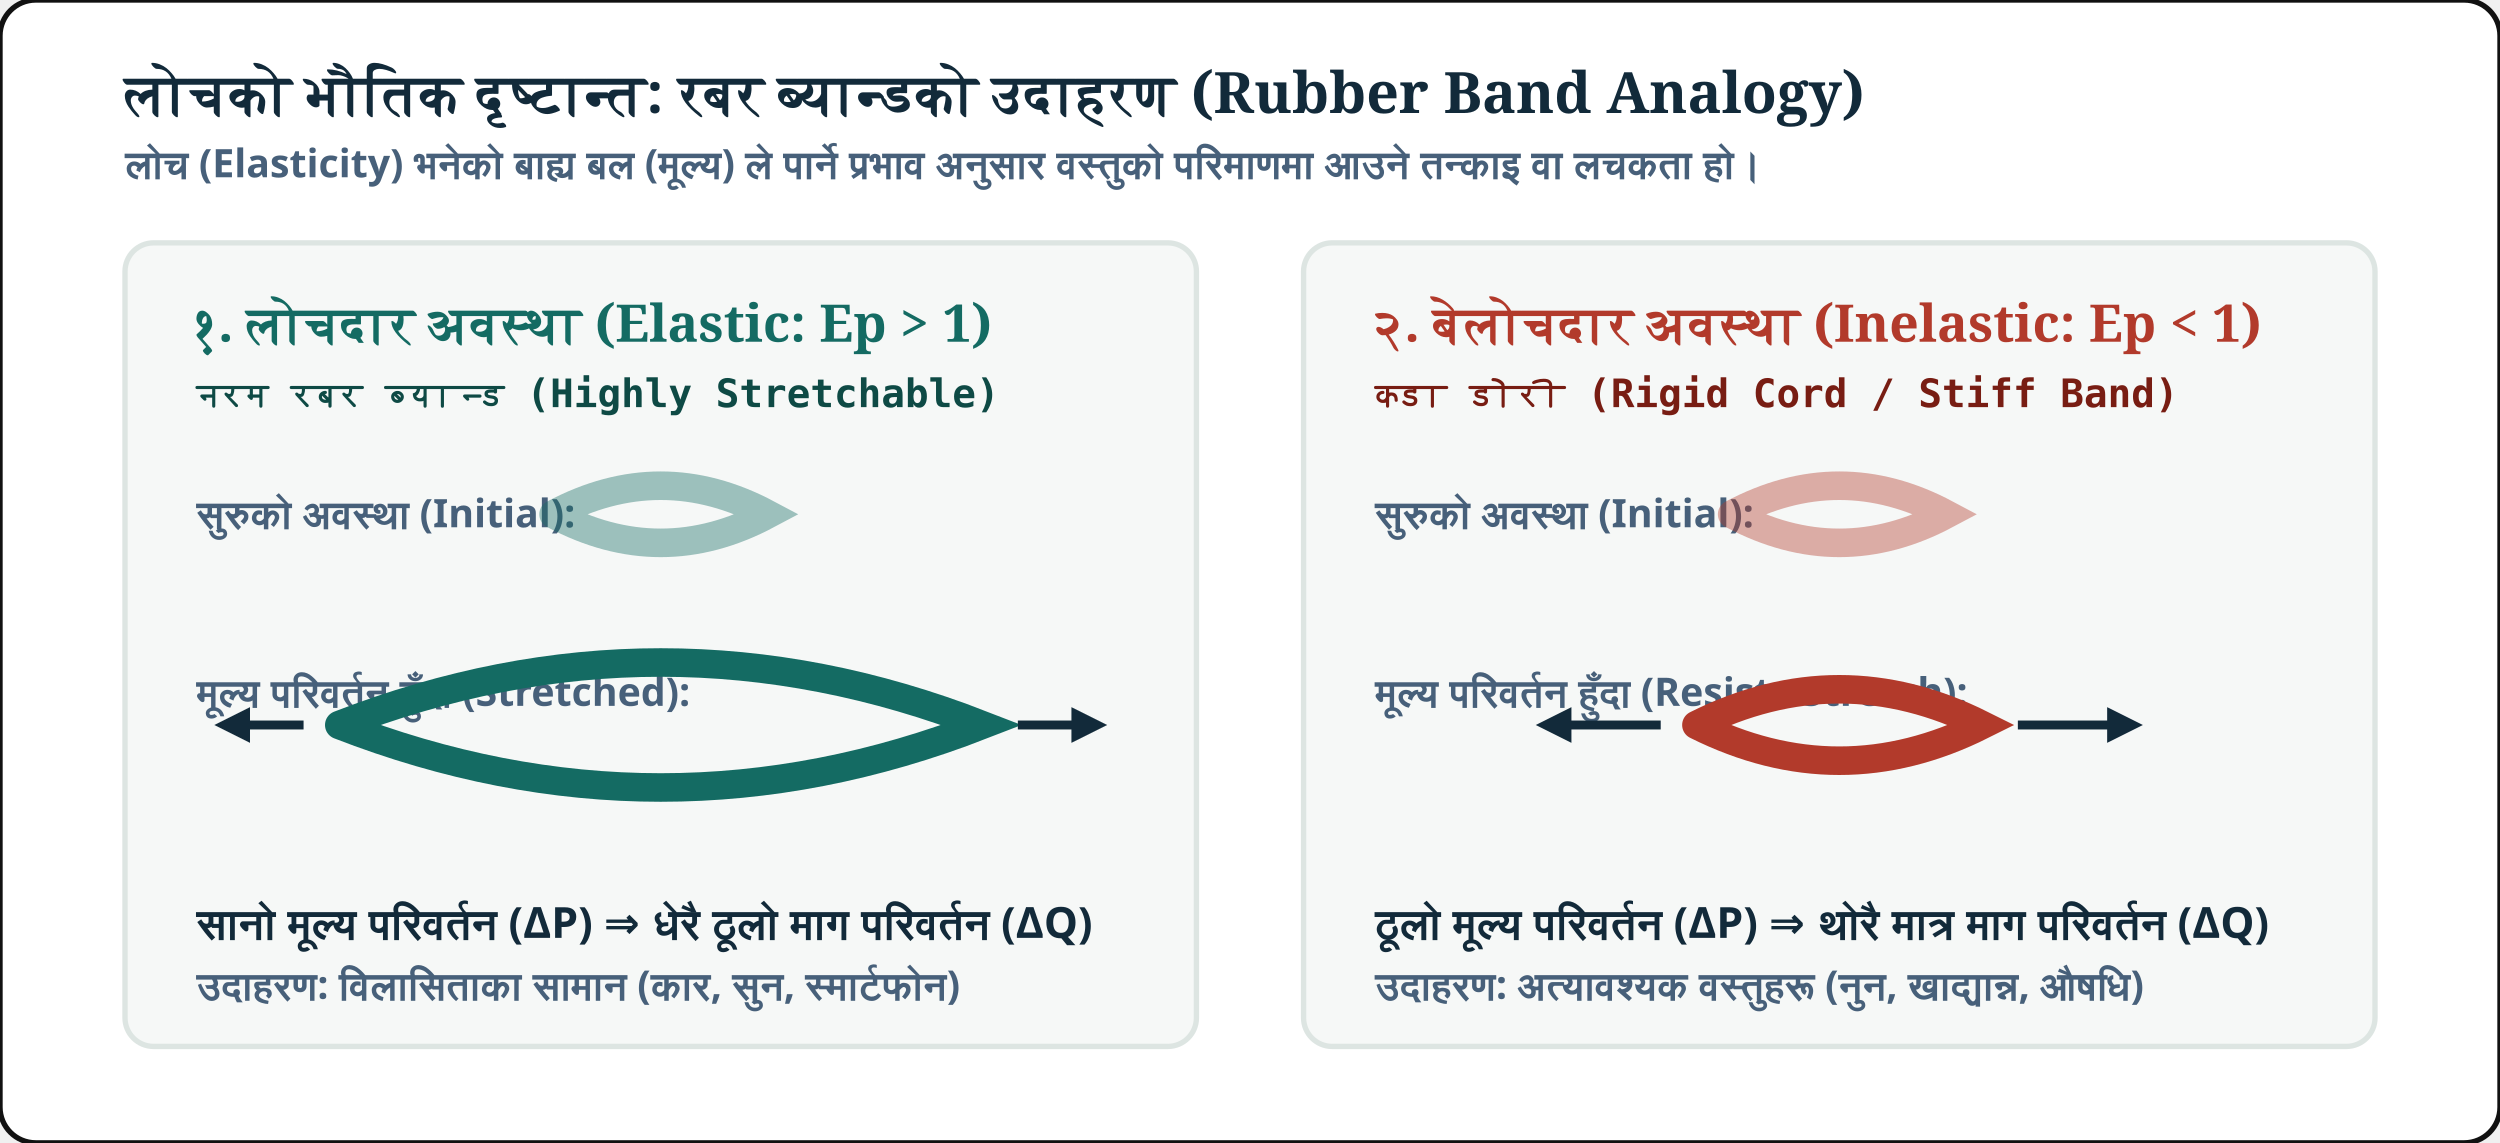
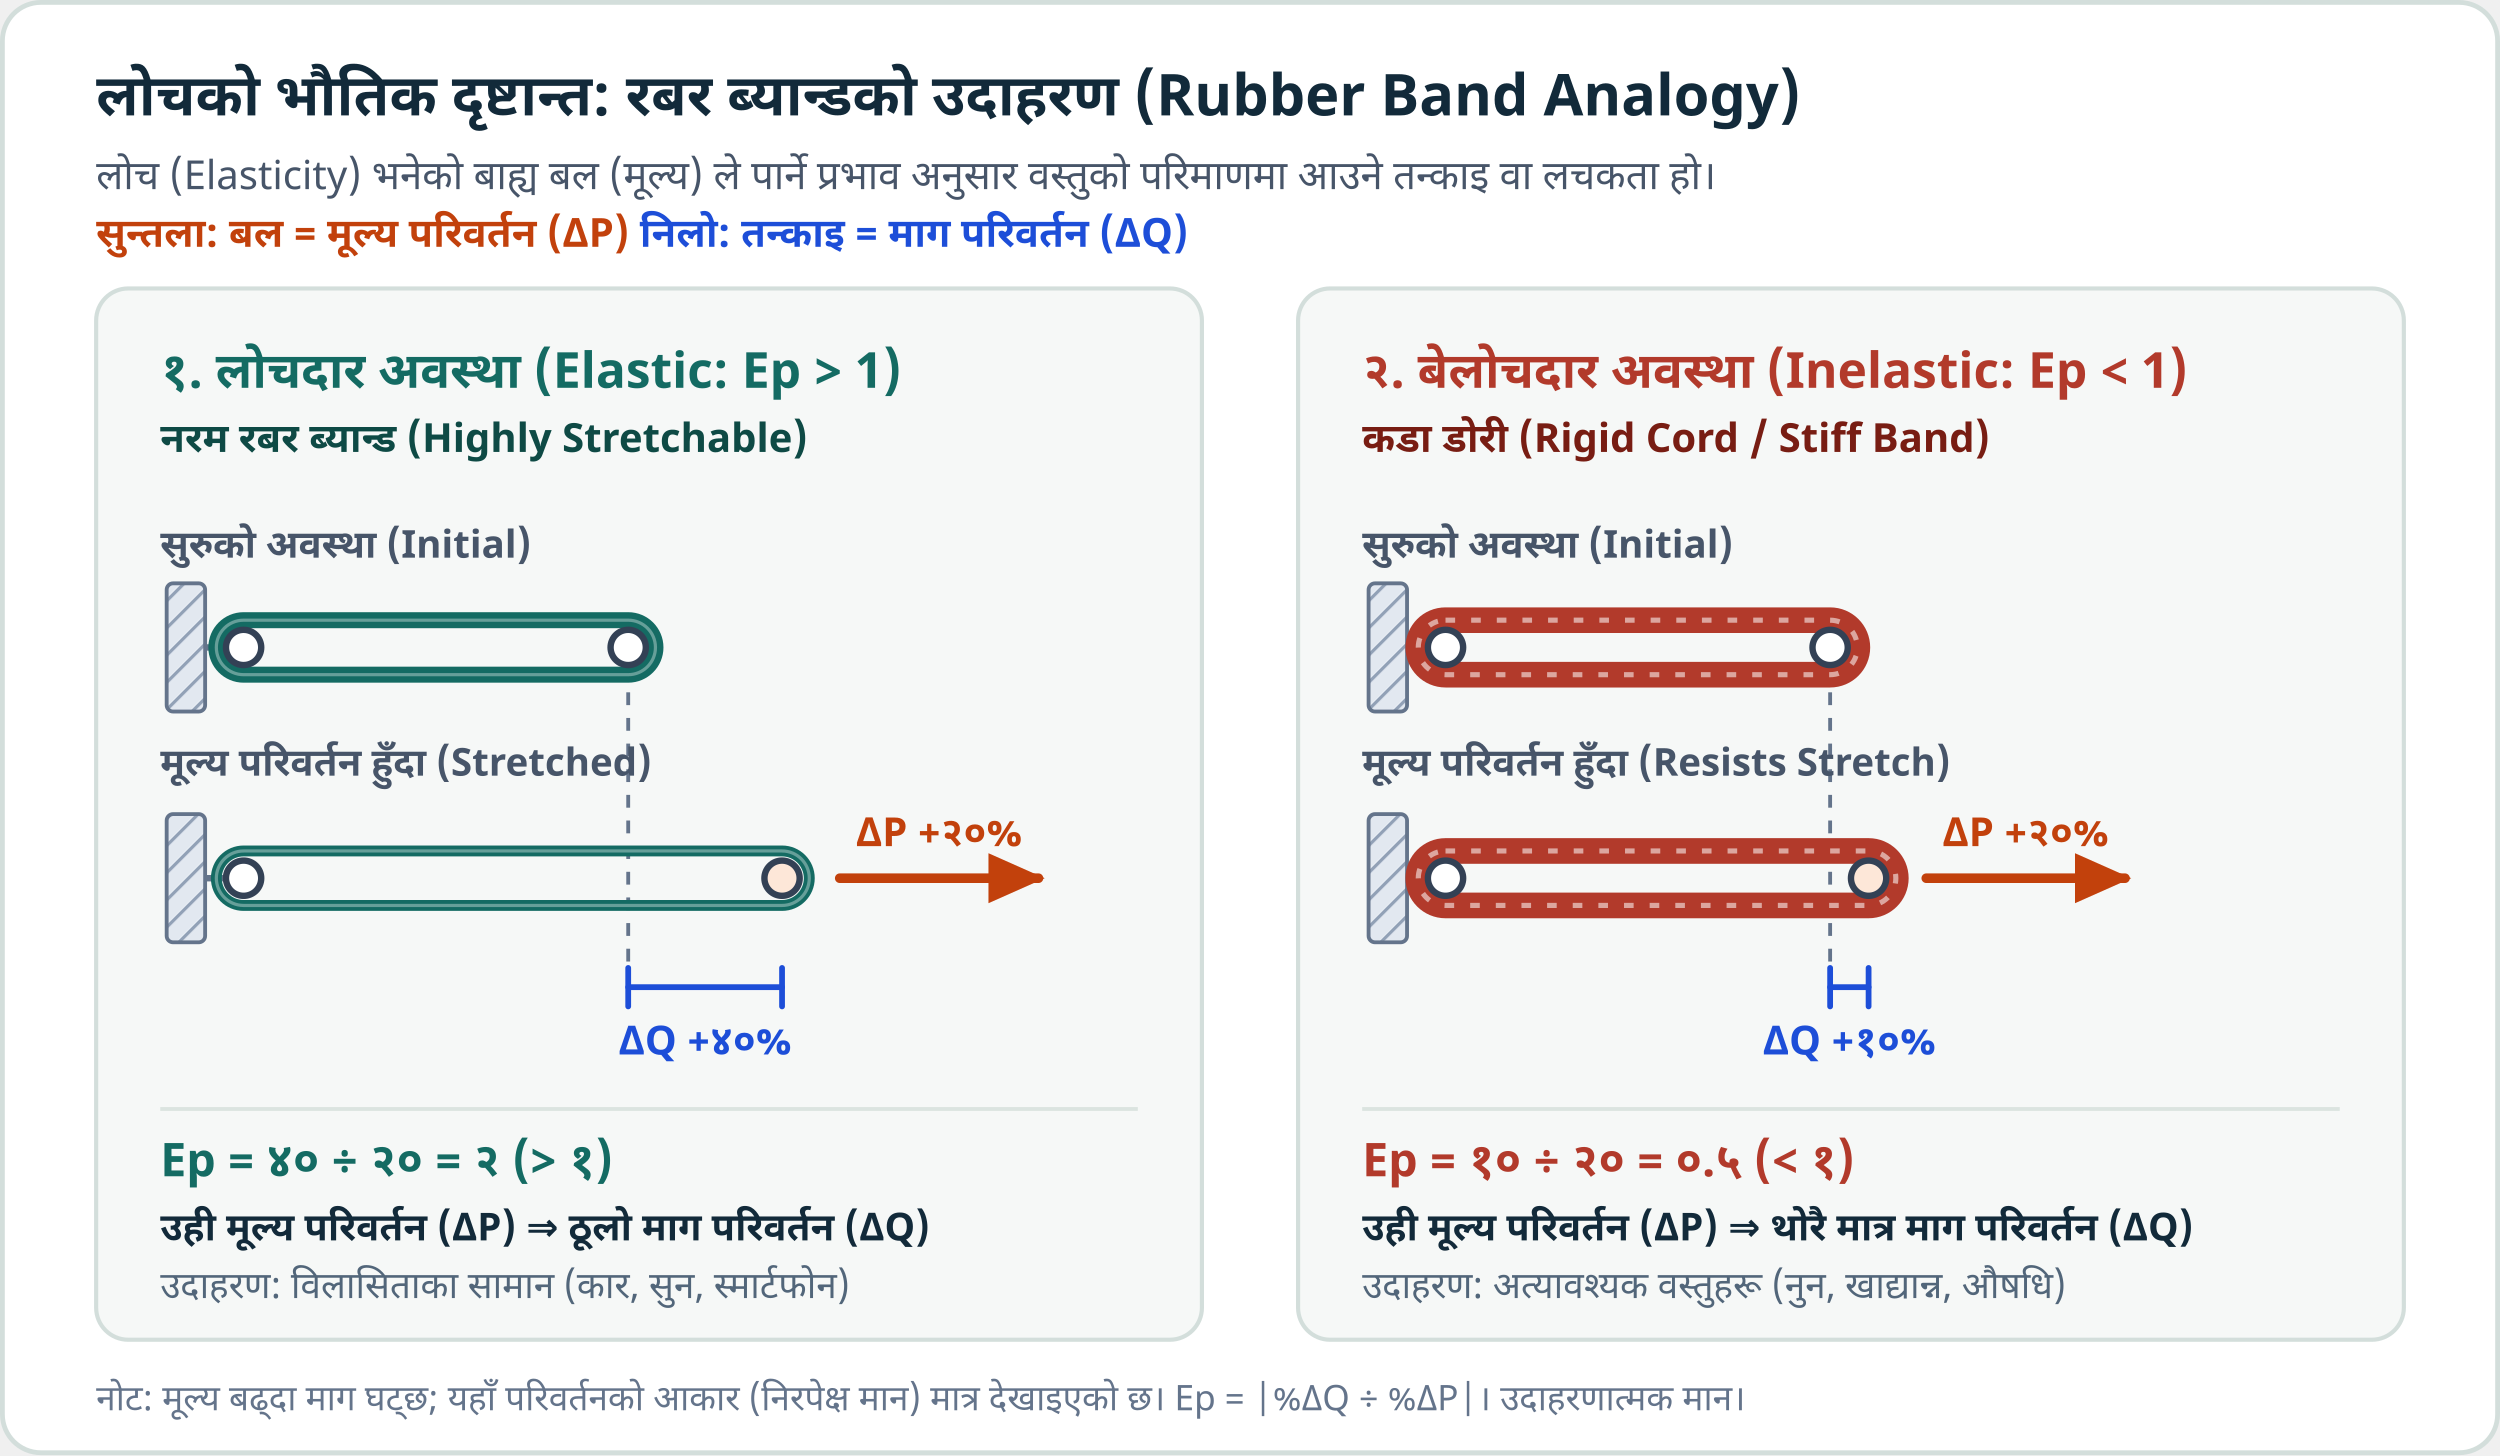
- <svg xmlns="http://www.w3.org/2000/svg" viewBox="0 0 700 320" width="100%" height="auto" role="img" aria-label="Rubber Band Analogy for Elasticity">
+ <svg xmlns="http://www.w3.org/2000/svg" viewBox="0 0 780 454" role="img" aria-labelledby="t d">
+   <defs>
+     <pattern id="hatch" width="6" height="6" patternUnits="userSpaceOnUse" patternTransform="rotate(45)">
+       <rect width="6" height="6" fill="#e2e8f0" />
+       <line x1="0" y1="0" x2="0" y2="6" stroke="#94a3b8" stroke-width="2" />
+     </pattern>
+     <marker id="arrP" viewBox="0 0 10 10" refX="8" refY="5" markerWidth="6.5" markerHeight="6.5" orient="auto">
+       <path d="M0 1 L9 5 L0 9 z" fill="#c2410c" />
+     </marker>
+   </defs>
  <style>
-     .bg { fill: #ffffff; stroke: #111111; stroke-width: 1.5; }
-     .card-bg { fill: #f6f8f7; stroke: #dde5e2; stroke-width: 1.5; }
-     .elastic-band { fill: none; stroke: #146b63; stroke-width: 8; stroke-linecap: round; }
-     .inelastic-cord { fill: none; stroke: #b23a2b; stroke-width: 8; stroke-linecap: round; }
-     .arrow { stroke: #122a3a; stroke-width: 2.5; fill: #122a3a; }
-     .text-title { font-family: 'Fraunces', Georgia, serif; font-size: 16px; font-weight: 700; fill: #122a3a; }
-     .text-card-title { font-family: 'Fraunces', Georgia, serif; font-size: 14.5px; font-weight: 700; }
-     .text-label { font-family: 'Manrope', system-ui, sans-serif; font-size: 12px; font-weight: 700; fill: #122a3a; }
-     .text-sub { font-family: 'Manrope', system-ui, sans-serif; font-size: 11px; font-weight: 600; fill: #47607a; }
-     .tag { font-family: 'IBM Plex Mono', monospace; font-size: 11px; font-weight: 700; }
+     text { font-family: 'Noto Sans Devanagari', 'Mukta', 'Nirmala UI', 'Mangal', 'Segoe UI', sans-serif; }
+     .main { font-size: 18px; font-weight: 700; fill: #122a3a; }
+     .sub { font-size: 12.5px; font-weight: 500; fill: #475569; }
+     .card { fill: #f6f8f7; stroke: #d3dedb; stroke-width: 1.3; }
+     .ct { font-size: 15.5px; font-weight: 700; }
+     .tg { font-size: 12.5px; font-weight: 600; }
+     .rl { font-size: 12px; font-weight: 600; fill: #475569; }
+     .gd { stroke: #64748b; stroke-width: 1.2; stroke-dasharray: 4 4; }
+     .pull { stroke: #c2410c; stroke-width: 3; stroke-linecap: round; }
+     .dp { font-size: 12.5px; font-weight: 700; fill: #c2410c; text-anchor: middle; }
+     .bq { stroke: #1d4ed8; stroke-width: 1.8; stroke-linecap: round; }
+     .dq { font-size: 12.5px; font-weight: 700; fill: #1d4ed8; text-anchor: middle; }
+     .rs { font-size: 14.5px; font-weight: 700; }
+     .sm { font-size: 12px; font-weight: 700; fill: #122a3a; }
+     .eg { font-size: 11.5px; font-weight: 500; fill: #52667a; }
+     .fn { font-size: 11px; font-weight: 500; fill: #64748b; }
  </style>
-   <rect class="bg" width="100%" height="100%" rx="10" />
-   <text class="text-title" x="35" y="32">लोचको भौतिक दृष्टान्त: रबर ब्यान्डको उदाहरण (Rubber Band Analogy)</text>
-   <text class="text-sub" x="35" y="50">लोच (Elasticity) भनेको बाह्य बल (मूल्य) ले पार्ने प्रभाव अनुसार वस्तुको परिमाणमा आउने तन्काइ वा लचकता हो।</text>
-   <g transform="translate(35, 68)">
-     <rect class="card-bg" width="300" height="225" rx="8" />
-     <text class="text-card-title" x="20" y="28" fill="#146b63">१. लोचदार अवस्था (Elastic: Ep &gt; 1)</text>
-     <text class="tag" x="20" y="46" fill="#0e4a45">नरम रबर ब्यान्ड (Highly Stretchable)</text>
-     <text class="text-sub" x="20" y="80">सुरुको अवस्था (Initial):</text>
-     <path d="M 120 76 Q 150 60 180 76 Q 150 92 120 76" class="elastic-band" opacity="0.4" />
-     <text class="text-sub" x="20" y="130">मूल्य परिवर्तन हुँदा (Stretched):</text>
-     <path d="M 60 135 Q 150 100 240 135 Q 150 170 60 135" class="elastic-band" />
-     <line x1="50" y1="135" x2="30" y2="135" class="arrow" />
-     <polygon points="25,135 35,130 35,140" fill="#122a3a" />
-     <line x1="250" y1="135" x2="270" y2="135" class="arrow" />
-     <polygon points="275,135 265,130 265,140" fill="#122a3a" />
-     <text class="text-label" x="20" y="195" fill="#146b63">सानो मूल्य परिवर्तन (ΔP) ⇒ धेरै ठूलो माग परिवर्तन (ΔQ)</text>
-     <text class="text-sub" x="20" y="212">उदाहरण: विलासिताका सामान (कार, सुन, स्मार्टफोन)</text>
+   <rect x="0.75" y="0.75" width="778.5" height="452.5" rx="12" fill="#ffffff" stroke="#d3dedb" stroke-width="1.5" />
+   <text class="main" x="30" y="36">लोचको भौतिक दृष्टान्त: रबर ब्यान्डको उदाहरण (Rubber Band Analogy)</text>
+   <text class="sub" x="30" y="59">लोच (Elasticity) भनेको बाह्य बल (मूल्य) ले पार्ने प्रभाव अनुसार वस्तुको परिमाणमा आउने तन्काइ वा लचकता हो।</text>
+   <text class="sub" x="30" y="77">
+     <tspan fill="#c2410c" font-weight="700">सुन्तला: बल = मूल्य परिवर्तन (ΔP)</tspan>
+     <tspan fill="#1d4ed8" font-weight="700">निलो: तन्काइ = माग परिवर्तन (ΔQ)</tspan>
+   </text>
+   <g transform="translate(30, 90)">
+     <rect class="card" width="345" height="328" rx="10" />
+     <text class="ct" x="20" y="31" fill="#146b63">१. लोचदार अवस्था (Elastic: Ep &gt; 1)</text>
+     <text class="tg" x="20" y="51" fill="#0e4a45">नरम रबर ब्यान्ड (Highly Stretchable)</text>
+     <text class="rl" x="20" y="84">सुरुको अवस्था (Initial)</text>
+     <rect x="22" y="92" width="12" height="40" rx="2" fill="url(#hatch)" stroke="#64748b" stroke-width="1.2" />
+     <line x1="34" y1="112" x2="46" y2="112" stroke="#64748b" stroke-width="2" />
+     <path d="M 46 103.5 H 166 A 8.5 8.5 0 0 1 166 120.5 H 46 A 8.5 8.5 0 0 1 46 103.5 Z" fill="none" stroke="#146b63" stroke-width="5" stroke-linejoin="round" opacity="1.0" />
+     <path d="M 46 103.5 H 166 A 8.5 8.5 0 0 1 166 120.5 H 46 A 8.5 8.5 0 0 1 46 103.5 Z" fill="none" stroke="#ffffff" stroke-width="1" opacity="0.35" />
+     <circle cx="46" cy="112" r="5.5" fill="#ffffff" stroke="#334155" stroke-width="2" />
+     <circle cx="166" cy="112" r="5.5" fill="#ffffff" stroke="#334155" stroke-width="2" />
+     <line class="gd" x1="166" y1="126" x2="166" y2="222" />
+     <text class="rl" x="20" y="152">मूल्य परिवर्तन हुँदा (Stretched)</text>
+     <rect x="22" y="164" width="12" height="40" rx="2" fill="url(#hatch)" stroke="#64748b" stroke-width="1.2" />
+     <line x1="34" y1="184" x2="46" y2="184" stroke="#64748b" stroke-width="2" />
+     <path d="M 46 175.5 H 214 A 8.5 8.5 0 0 1 214 192.5 H 46 A 8.5 8.5 0 0 1 46 175.5 Z" fill="none" stroke="#146b63" stroke-width="3.4" stroke-linejoin="round" opacity="1.0" />
+     <path d="M 46 175.5 H 214 A 8.5 8.5 0 0 1 214 192.5 H 46 A 8.5 8.5 0 0 1 46 175.5 Z" fill="none" stroke="#ffffff" stroke-width="1" opacity="0.35" />
+     <circle cx="46" cy="184" r="5.5" fill="#ffffff" stroke="#334155" stroke-width="2" />
+     <circle cx="214" cy="184" r="5.5" fill="#fde7d8" stroke="#334155" stroke-width="2" />
+     <line class="pull" x1="232" y1="184" x2="294" y2="184" marker-end="url(#arrP)" />
+     <text class="dp" x="263" y="174">ΔP +२०%</text>
+     <line class="bq" x1="166" y1="218" x2="214" y2="218" />
+     <line class="bq" x1="166" y1="212" x2="166" y2="224" />
+     <line class="bq" x1="214" y1="212" x2="214" y2="224" />
+     <text class="dq" x="190.0" y="239">ΔQ +४०%</text>
+     <line x1="20" y1="256" x2="325" y2="256" stroke="#dbe4e0" stroke-width="1.2" />
+     <text class="rs" x="20" y="277" fill="#146b63">Ep = ४० ÷ २० = २  (&gt; १)</text>
+     <text class="sm" x="20" y="297">उही मूल्य परिवर्तन (ΔP) ⇒ ठूलो माग परिवर्तन (ΔQ)</text>
+     <text class="eg" x="20" y="315">उदाहरण: विलासिताका सामान (कार, सुन, स्मार्टफोन)</text>
  </g>
-   <g transform="translate(365, 68)">
-     <rect class="card-bg" width="300" height="225" rx="8" />
-     <text class="text-card-title" x="20" y="28" fill="#b23a2b">२. बेलोचदार अवस्था (Inelastic: Ep &lt; 1)</text>
-     <text class="tag" x="20" y="46" fill="#781d13">कडा डोरी (Rigid Cord / Stiff Band)</text>
-     <text class="text-sub" x="20" y="80">सुरुको अवस्था (Initial):</text>
-     <path d="M 120 76 Q 150 60 180 76 Q 150 92 120 76" class="inelastic-cord" opacity="0.4" />
-     <text class="text-sub" x="20" y="130">मूल्य परिवर्तन हुँदा (Resists Stretch):</text>
-     <path d="M 110 135 Q 150 115 190 135 Q 150 155 110 135" class="inelastic-cord" />
-     <line x1="100" y1="135" x2="70" y2="135" class="arrow" />
-     <polygon points="65,135 75,130 75,140" fill="#122a3a" />
-     <line x1="200" y1="135" x2="230" y2="135" class="arrow" />
-     <polygon points="235,135 225,130 225,140" fill="#122a3a" />
-     <text class="text-label" x="20" y="195" fill="#b23a2b">ठूलो मूल्य परिवर्तन (ΔP) ⇒ थोरै मात्र माग परिवर्तन (ΔQ)</text>
-     <text class="text-sub" x="20" y="212">उदाहरण: अत्यावश्यक वस्तुहरू (नुन, खाद्यान्न, औषधि)</text>
+   <g transform="translate(405, 90)">
+     <rect class="card" width="345" height="328" rx="10" />
+     <text class="ct" x="20" y="31" fill="#b23a2b">२. बेलोचदार अवस्था (Inelastic: Ep &lt; 1)</text>
+     <text class="tg" x="20" y="51" fill="#781d13">कडा डोरी (Rigid Cord / Stiff Band)</text>
+     <text class="rl" x="20" y="84">सुरुको अवस्था (Initial)</text>
+     <rect x="22" y="92" width="12" height="40" rx="2" fill="url(#hatch)" stroke="#64748b" stroke-width="1.2" />
+     <line x1="34" y1="112" x2="46" y2="112" stroke="#64748b" stroke-width="2" />
+     <path d="M 46 103.5 H 166 A 8.5 8.5 0 0 1 166 120.5 H 46 A 8.5 8.5 0 0 1 46 103.5 Z" fill="none" stroke="#b23a2b" stroke-width="8" stroke-linejoin="round" opacity="1.0" />
+     <path d="M 46 103.5 H 166 A 8.5 8.5 0 0 1 166 120.5 H 46 A 8.5 8.5 0 0 1 46 103.5 Z" fill="none" stroke="#ffffff" stroke-width="1.6" stroke-dasharray="3 5" opacity="0.55" />
+     <circle cx="46" cy="112" r="5.5" fill="#ffffff" stroke="#334155" stroke-width="2" />
+     <circle cx="166" cy="112" r="5.5" fill="#ffffff" stroke="#334155" stroke-width="2" />
+     <line class="gd" x1="166" y1="126" x2="166" y2="222" />
+     <text class="rl" x="20" y="152">मूल्य परिवर्तन हुँदा (Resists Stretch)</text>
+     <rect x="22" y="164" width="12" height="40" rx="2" fill="url(#hatch)" stroke="#64748b" stroke-width="1.2" />
+     <line x1="34" y1="184" x2="46" y2="184" stroke="#64748b" stroke-width="2" />
+     <path d="M 46 175.5 H 178 A 8.5 8.5 0 0 1 178 192.5 H 46 A 8.5 8.5 0 0 1 46 175.5 Z" fill="none" stroke="#b23a2b" stroke-width="8" stroke-linejoin="round" opacity="1.0" />
+     <path d="M 46 175.5 H 178 A 8.5 8.5 0 0 1 178 192.5 H 46 A 8.5 8.5 0 0 1 46 175.5 Z" fill="none" stroke="#ffffff" stroke-width="1.6" stroke-dasharray="3 5" opacity="0.55" />
+     <circle cx="46" cy="184" r="5.5" fill="#ffffff" stroke="#334155" stroke-width="2" />
+     <circle cx="178" cy="184" r="5.5" fill="#fde7d8" stroke="#334155" stroke-width="2" />
+     <line class="pull" x1="196" y1="184" x2="258" y2="184" marker-end="url(#arrP)" />
+     <text class="dp" x="227" y="174">ΔP +२०%</text>
+     <line class="bq" x1="166" y1="218" x2="178" y2="218" />
+     <line class="bq" x1="166" y1="212" x2="166" y2="224" />
+     <line class="bq" x1="178" y1="212" x2="178" y2="224" />
+     <text class="dq" x="172.0" y="239">ΔQ +१०%</text>
+     <line x1="20" y1="256" x2="325" y2="256" stroke="#dbe4e0" stroke-width="1.2" />
+     <text class="rs" x="20" y="277" fill="#b23a2b">Ep = १० ÷ २० = ०.५  (&lt; १)</text>
+     <text class="sm" x="20" y="297">उही मूल्य परिवर्तन (ΔP) ⇒ थोरै मात्र माग परिवर्तन (ΔQ)</text>
+     <text class="eg" x="20" y="315">उदाहरण: अत्यावश्यक वस्तुहरू (नुन, खाद्यान्न, औषधि)</text>
  </g>
+   <text class="fn" x="30" y="440">नोट: मूल्य बढ्दा माग घट्छ; यहाँ परिवर्तनको आकार (निरपेक्ष मान) मात्र देखाइएको छ। Ep = |%ΔQ ÷ %ΔP|। उदाहरणात्मक मान।</text>
</svg>
